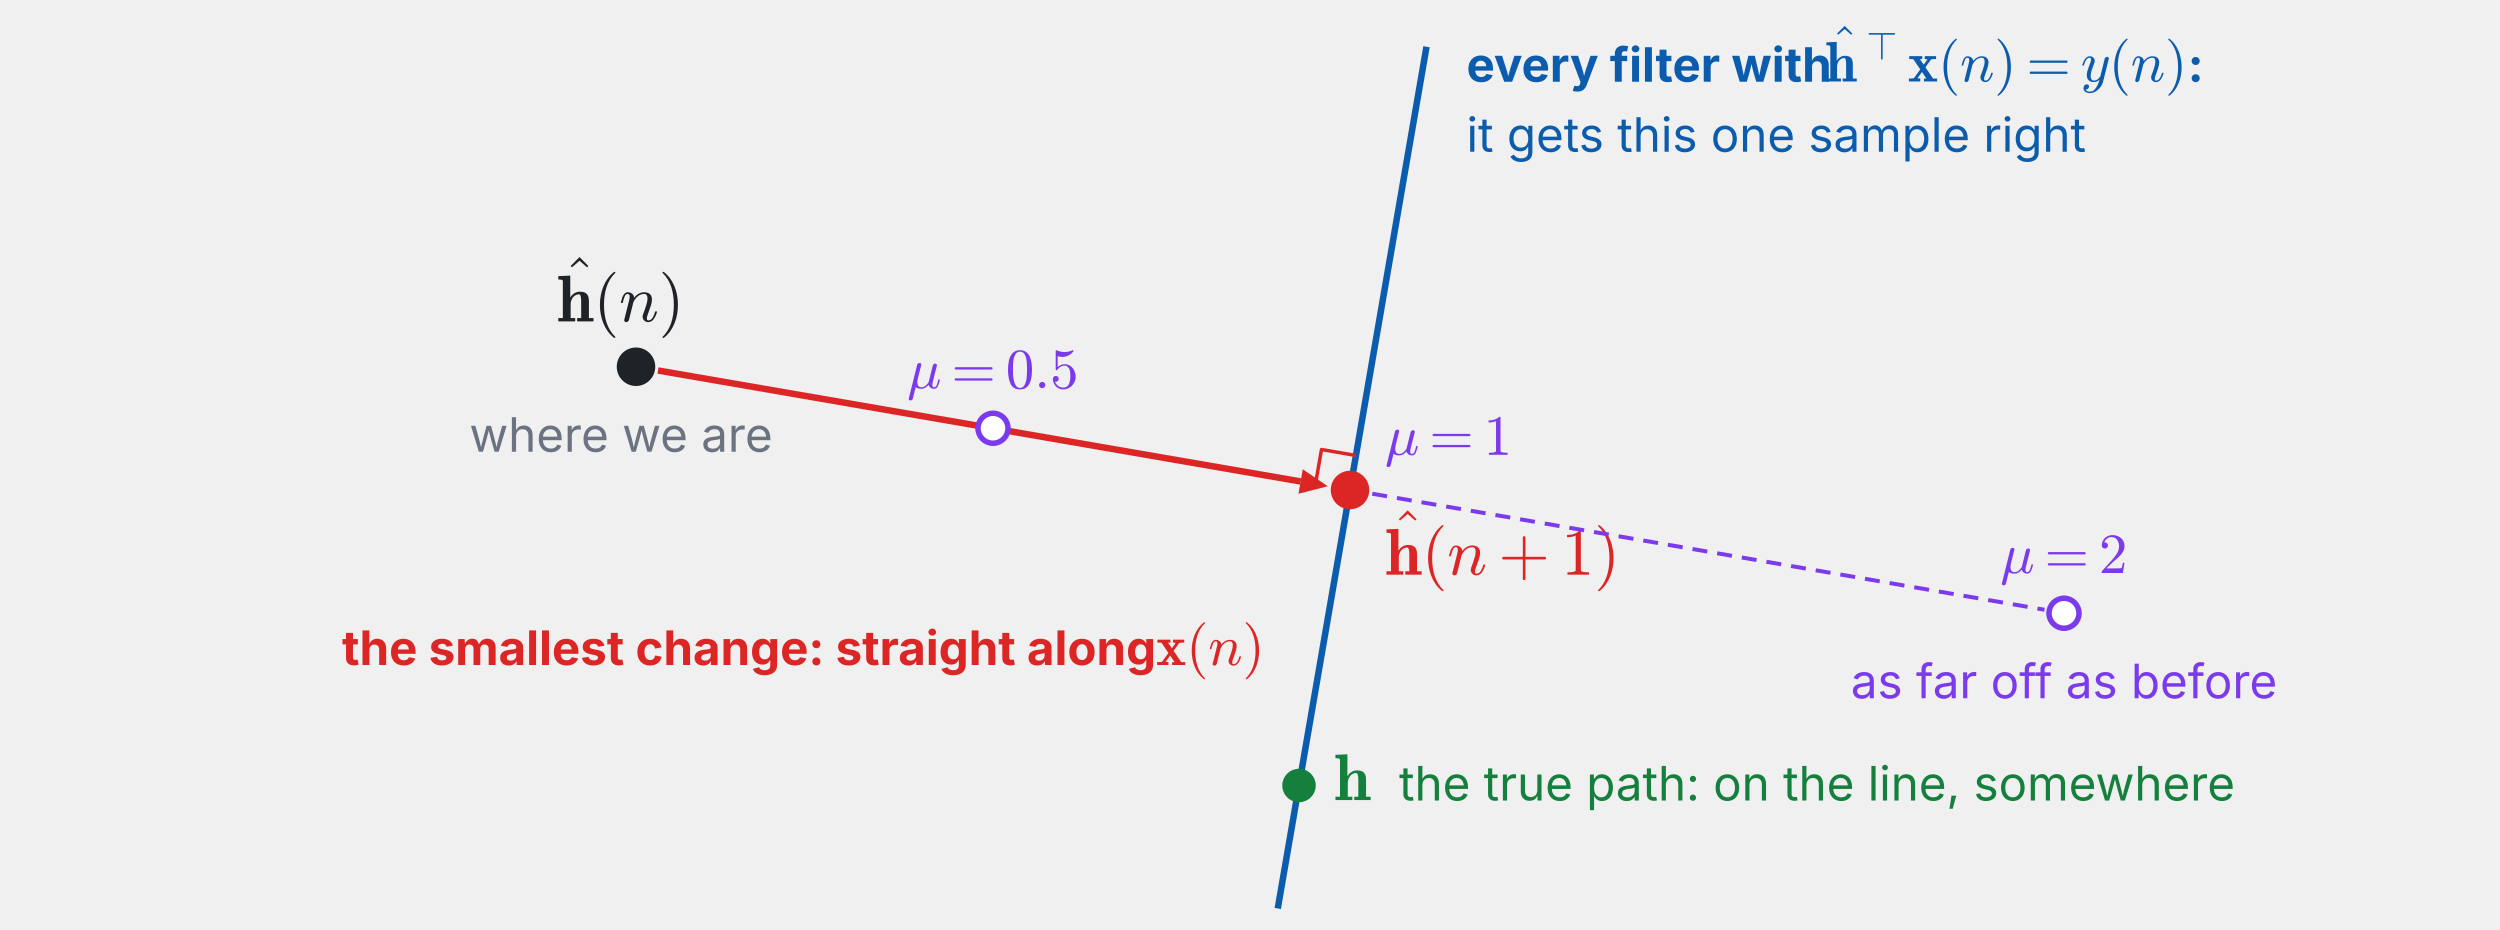
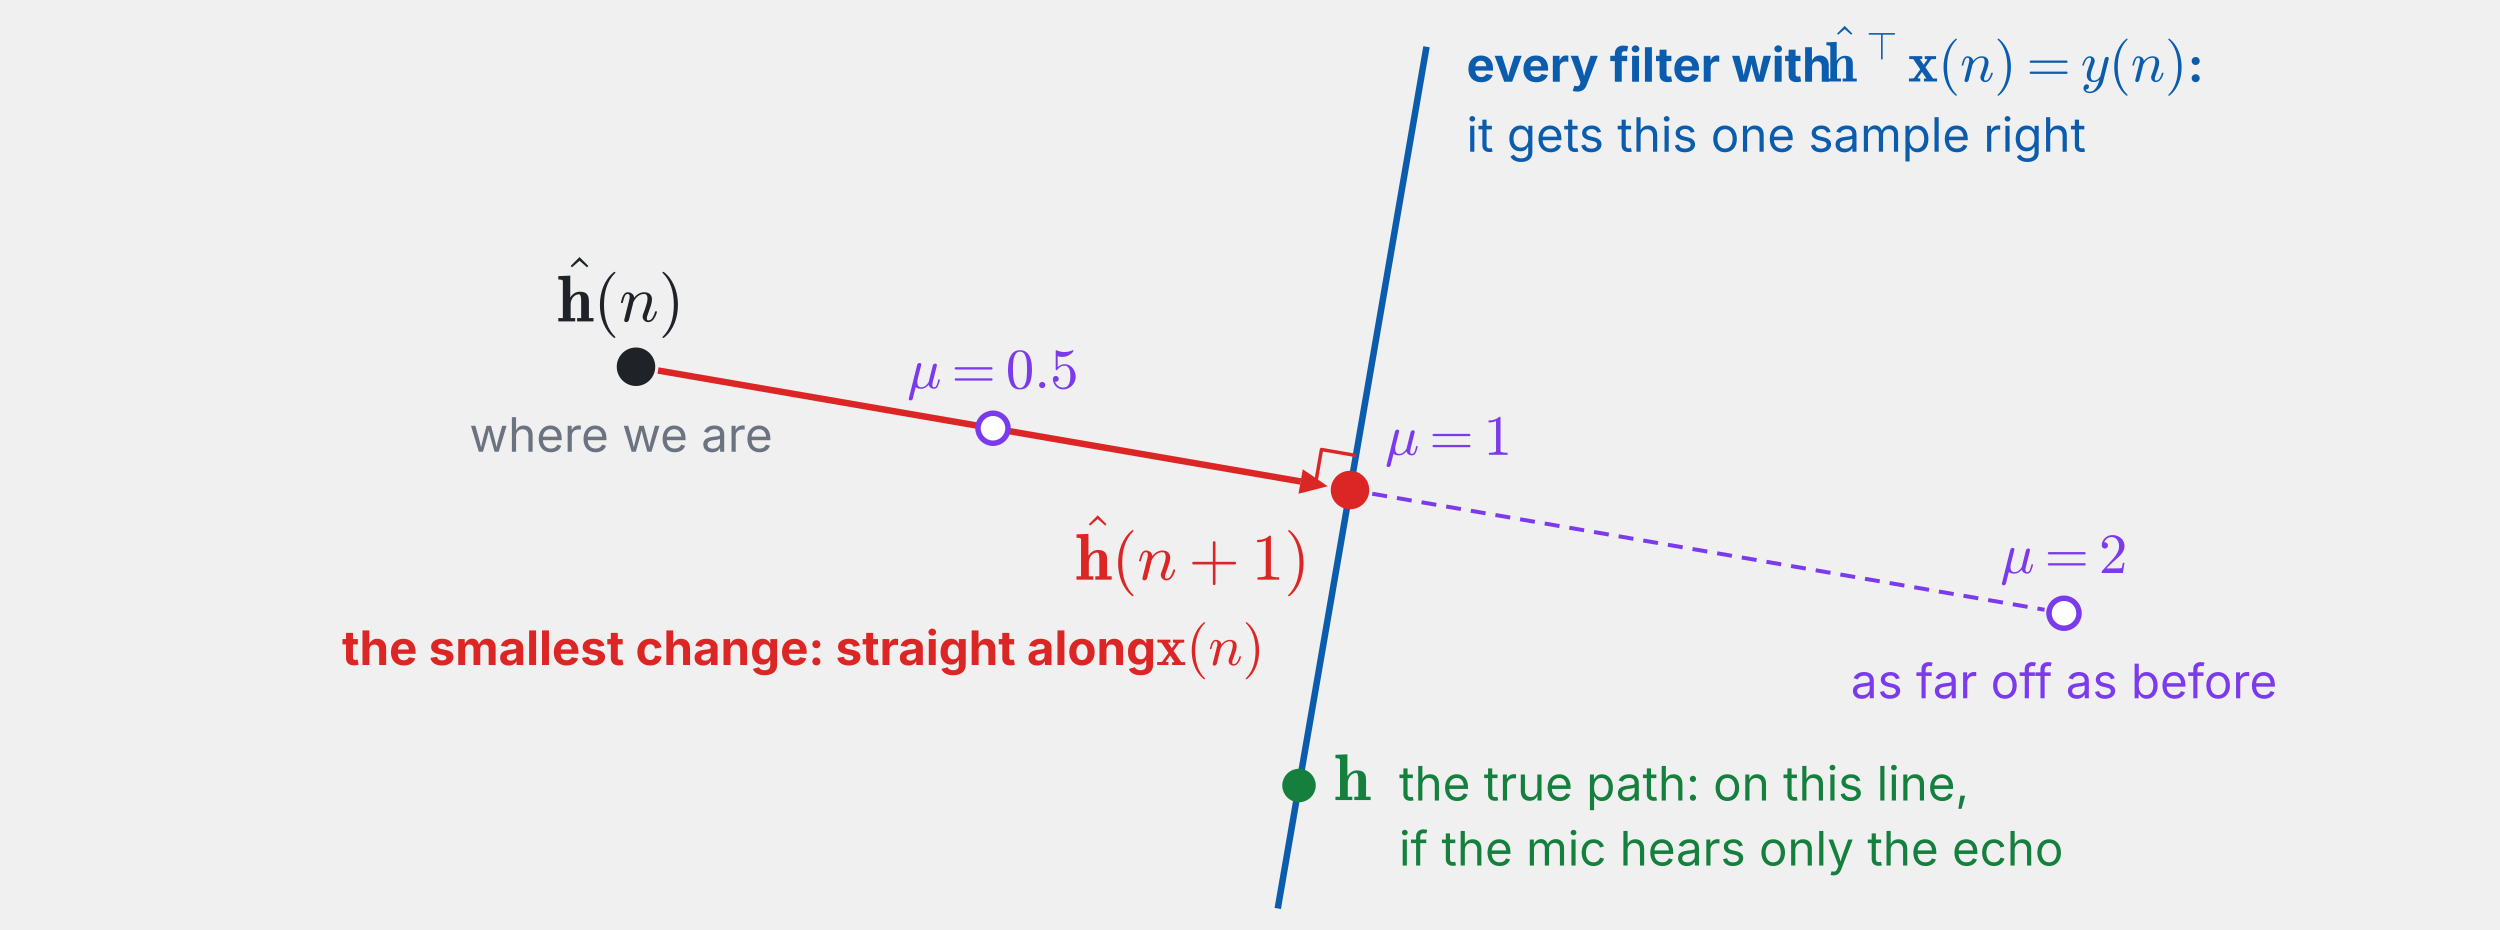
<svg xmlns="http://www.w3.org/2000/svg" xmlns:xlink="http://www.w3.org/1999/xlink" viewBox="0 0 1000 372" width="100%" role="img" font-family="system-ui,-apple-system,Segoe UI,sans-serif">
  <g class="fragment" data-fragment-index="0">
    <line x1="511.1" y1="363.4" x2="570.6" y2="18.7" stroke="#0b5cad" stroke-width="2.6" />
    <text x="586.6" y="32.7" font-size="19" font-weight="700" fill="#0b5cad" text-anchor="start" dominant-baseline="auto" textLength="138.3" lengthAdjust="spacing">every filter with</text>
    <svg x="730.052" y="4.656" width="145.008" height="33.744" viewBox="0 -5.7 145.008 33.744">
      <defs>
        <style type="text/css">*{stroke-linejoin: round; stroke-linecap: butt}</style>
      </defs>
      <g id="w10t17-figure_1">
        <g id="w10t17-patch_1">
          <path d="M 0 28.044  L 145.008 28.044  L 145.008 0  L 0 0  L 0 28.044  z " style="fill: none" />
        </g>
        <g id="w10t17-text_1">
          <g style="fill: #0b5cad" transform="translate(0 22.344) scale(0.228 -0.228)">
            <defs>
              <path id="w10t17-Cmr10-5e" d="M 863 3444  L 738 3578  L 1600 4441  L 2456 3578  L 2328 3444  L 1600 4084  L 863 3444  z " transform="scale(0.015625)" />
              <path id="w10t17-Cmb10-68" d="M 141 0  L 141 325  L 581 325  L 581 3884  Q 581 4003 456 4033  Q 331 4063 141 4063  L 141 4391  L 1300 4441  L 1300 2316  Q 1450 2575 1694 2728  Q 1938 2881 2228 2881  Q 2541 2881 2733 2782  Q 2925 2684 3017 2482  Q 3109 2281 3109 1966  L 3109 325  L 3553 325  L 3553 0  L 1966 0  L 1966 325  L 2356 325  L 2356 1947  L 2356 1966  Q 2356 2625 2150 2625  Q 1969 2625 1817 2545  Q 1666 2466 1558 2327  Q 1450 2188 1394 2020  Q 1338 1853 1338 1672  L 1338 325  L 1778 325  L 1778 0  L 141 0  z " transform="scale(0.015625)" />
              <path id="w10t17-Cmsy10-3e" d="M 2363 122  L 2363 4006  L 481 4006  Q 428 4006 393 4047  Q 359 4088 359 4134  Q 359 4181 393 4222  Q 428 4263 481 4263  L 4506 4263  Q 4553 4263 4587 4222  Q 4622 4181 4622 4134  Q 4622 4088 4587 4047  Q 4553 4006 4506 4006  L 2619 4006  L 2619 122  Q 2619 69 2578 34  Q 2538 0 2491 0  Q 2438 0 2400 34  Q 2363 69 2363 122  z " transform="scale(0.015625)" />
              <path id="w10t17-Cmb10-78" d="M 109 0  L 109 325  Q 628 325 678 384  L 1381 1350  L 588 2516  L 141 2516  L 141 2841  L 1606 2841  L 1606 2516  L 1331 2516  L 1766 1881  L 2181 2463  Q 2181 2491 2072 2503  Q 1963 2516 1888 2516  L 1888 2841  L 3156 2841  L 3156 2516  Q 2638 2516 2584 2456  L 1959 1594  L 2816 325  L 3272 325  L 3272 0  L 1797 0  L 1797 325  L 2075 325  L 1575 1063  L 1081 378  Q 1081 356 1193 340  Q 1306 325 1381 325  L 1381 0  L 109 0  z " transform="scale(0.015625)" />
              <path id="w10t17-Cmr10-28" d="M 1984 -1588  Q 1628 -1306 1370 -942  Q 1113 -578 948 -165  Q 784 247 703 697  Q 622 1147 622 1600  Q 622 2059 703 2509  Q 784 2959 951 3375  Q 1119 3791 1378 4153  Q 1638 4516 1984 4788  Q 1984 4800 2016 4800  L 2075 4800  Q 2094 4800 2109 4783  Q 2125 4766 2125 4744  Q 2125 4716 2113 4703  Q 1800 4397 1592 4047  Q 1384 3697 1257 3301  Q 1131 2906 1075 2482  Q 1019 2059 1019 1600  Q 1019 -434 2106 -1491  Q 2125 -1509 2125 -1544  Q 2125 -1559 2108 -1579  Q 2091 -1600 2075 -1600  L 2016 -1600  Q 1984 -1600 1984 -1588  z " transform="scale(0.015625)" />
              <path id="w10t17-Cmmi10-6e" d="M 494 109  Q 494 147 500 166  L 978 2075  Q 1025 2253 1025 2388  Q 1025 2663 838 2663  Q 638 2663 541 2423  Q 444 2184 353 1819  Q 353 1800 334 1789  Q 316 1778 300 1778  L 225 1778  Q 203 1778 187 1801  Q 172 1825 172 1844  Q 241 2122 305 2315  Q 369 2509 505 2668  Q 641 2828 844 2828  Q 1084 2828 1268 2676  Q 1453 2525 1453 2291  Q 1644 2541 1900 2684  Q 2156 2828 2444 2828  Q 2672 2828 2837 2750  Q 3003 2672 3095 2514  Q 3188 2356 3188 2138  Q 3188 1875 3070 1503  Q 2953 1131 2778 672  Q 2688 463 2688 288  Q 2688 97 2834 97  Q 3084 97 3251 365  Q 3419 634 3488 941  Q 3500 978 3541 978  L 3616 978  Q 3641 978 3658 962  Q 3675 947 3675 922  Q 3675 916 3669 903  Q 3581 541 3364 234  Q 3147 -72 2822 -72  Q 2597 -72 2437 83  Q 2278 238 2278 459  Q 2278 578 2328 709  Q 2409 919 2514 1209  Q 2619 1500 2686 1765  Q 2753 2031 2753 2234  Q 2753 2413 2679 2538  Q 2606 2663 2431 2663  Q 2197 2663 2000 2559  Q 1803 2456 1656 2286  Q 1509 2116 1388 1881  L 953 141  Q 931 53 854 -9  Q 778 -72 684 -72  Q 606 -72 550 -22  Q 494 28 494 109  z " transform="scale(0.015625)" />
              <path id="w10t17-Cmr10-29" d="M 416 -1600  Q 359 -1600 359 -1544  Q 359 -1516 372 -1503  Q 1466 -434 1466 1600  Q 1466 3634 384 4691  Q 359 4706 359 4744  Q 359 4766 376 4783  Q 394 4800 416 4800  L 475 4800  Q 494 4800 506 4788  Q 966 4425 1272 3906  Q 1578 3388 1720 2800  Q 1863 2213 1863 1600  Q 1863 1147 1786 708  Q 1709 269 1542 -157  Q 1375 -584 1119 -945  Q 863 -1306 506 -1588  Q 494 -1600 475 -1600  L 416 -1600  z " transform="scale(0.015625)" />
              <path id="w10t17-Cmr10-3d" d="M 481 850  Q 428 850 393 890  Q 359 931 359 978  Q 359 1031 393 1068  Q 428 1106 481 1106  L 4500 1106  Q 4547 1106 4581 1068  Q 4616 1031 4616 978  Q 4616 931 4581 890  Q 4547 850 4500 850  L 481 850  z M 481 2094  Q 428 2094 393 2131  Q 359 2169 359 2222  Q 359 2269 393 2309  Q 428 2350 481 2350  L 4500 2350  Q 4547 2350 4581 2309  Q 4616 2269 4616 2222  Q 4616 2169 4581 2131  Q 4547 2094 4500 2094  L 481 2094  z " transform="scale(0.015625)" />
              <path id="w10t17-Cmmi10-79" d="M 538 -916  Q 672 -1147 1006 -1147  Q 1309 -1147 1531 -934  Q 1753 -722 1889 -420  Q 2025 -119 2100 197  Q 1816 -72 1484 -72  Q 1231 -72 1053 15  Q 875 103 776 276  Q 678 450 678 697  Q 678 906 734 1126  Q 791 1347 892 1617  Q 994 1888 1069 2088  Q 1153 2322 1153 2472  Q 1153 2663 1013 2663  Q 759 2663 595 2402  Q 431 2141 353 1819  Q 341 1778 300 1778  L 225 1778  Q 172 1778 172 1838  L 172 1856  Q 275 2238 487 2533  Q 700 2828 1025 2828  Q 1253 2828 1411 2678  Q 1569 2528 1569 2297  Q 1569 2178 1516 2047  Q 1488 1969 1388 1706  Q 1288 1444 1234 1272  Q 1181 1100 1147 934  Q 1113 769 1113 603  Q 1113 391 1203 244  Q 1294 97 1491 97  Q 1888 97 2203 581  L 2688 2553  Q 2709 2638 2787 2698  Q 2866 2759 2956 2759  Q 3034 2759 3092 2709  Q 3150 2659 3150 2578  Q 3150 2541 3144 2528  L 2509 -19  Q 2425 -347 2200 -647  Q 1975 -947 1658 -1130  Q 1341 -1313 997 -1313  Q 831 -1313 668 -1248  Q 506 -1184 406 -1056  Q 306 -928 306 -756  Q 306 -581 409 -453  Q 513 -325 684 -325  Q 788 -325 858 -389  Q 928 -453 928 -556  Q 928 -703 818 -812  Q 709 -922 563 -922  Q 556 -919 550 -917  Q 544 -916 538 -916  z " transform="scale(0.015625)" />
            </defs>
            <use xlink:href="#w10t17-Cmr10-5e" transform="translate(9.348145 28.60938)" />
            <use xlink:href="#w10t17-Cmb10-68" transform="translate(0 0.53125)" />
            <use xlink:href="#w10t17-Cmsy10-3e" transform="translate(72.27273 38.79531) scale(0.7)" />
            <use xlink:href="#w10t17-Cmb10-78" transform="translate(145.321 0.53125)" />
            <use xlink:href="#w10t17-Cmr10-28" transform="translate(198.0065 0.53125)" />
            <use xlink:href="#w10t17-Cmmi10-6e" transform="translate(236.8249 0.53125)" />
            <use xlink:href="#w10t17-Cmr10-29" transform="translate(296.8346 0.53125)" />
            <use xlink:href="#w10t17-Cmr10-3d" transform="translate(353.2116 0.53125)" />
            <use xlink:href="#w10t17-Cmmi10-79" transform="translate(448.4557 0.53125)" />
            <use xlink:href="#w10t17-Cmr10-28" transform="translate(497.4792 0.53125)" />
            <use xlink:href="#w10t17-Cmmi10-6e" transform="translate(536.2975 0.53125)" />
            <use xlink:href="#w10t17-Cmr10-29" transform="translate(596.3073 0.53125)" />
          </g>
        </g>
      </g>
    </svg>
    <text x="875.1" y="32.7" font-size="19" font-weight="700" fill="#0b5cad" text-anchor="start" dominant-baseline="auto" textLength="5.8" lengthAdjust="spacing">:</text>
    <text x="586.6" y="60.7" font-size="19" font-weight="400" fill="#0b5cad" text-anchor="start" dominant-baseline="auto">it gets this one sample right</text>
    <circle cx="254.4" cy="146.7" r="7.0" fill="#1f2328" stroke="#1f2328" stroke-width="1.4" />
    <svg x="222.742" y="96.228" width="51.216" height="39.072" viewBox="0 -6.6 51.216 39.072">
      <defs>
        <style type="text/css">*{stroke-linejoin: round; stroke-linecap: butt}</style>
      </defs>
      <g id="w10t18-figure_1">
        <g id="w10t18-patch_1">
          <path d="M 0 32.472  L 51.216 32.472  L 51.216 0  L 0 0  L 0 32.472  z " style="fill: none" />
        </g>
        <g id="w10t18-text_1">
          <g style="fill: #1f2328" transform="translate(0 25.872) scale(0.264 -0.264)">
            <defs>
              <path id="w10t18-Cmr10-5e" d="M 863 3444  L 738 3578  L 1600 4441  L 2456 3578  L 2328 3444  L 1600 4084  L 863 3444  z " transform="scale(0.015625)" />
              <path id="w10t18-Cmb10-68" d="M 141 0  L 141 325  L 581 325  L 581 3884  Q 581 4003 456 4033  Q 331 4063 141 4063  L 141 4391  L 1300 4441  L 1300 2316  Q 1450 2575 1694 2728  Q 1938 2881 2228 2881  Q 2541 2881 2733 2782  Q 2925 2684 3017 2482  Q 3109 2281 3109 1966  L 3109 325  L 3553 325  L 3553 0  L 1966 0  L 1966 325  L 2356 325  L 2356 1947  L 2356 1966  Q 2356 2625 2150 2625  Q 1969 2625 1817 2545  Q 1666 2466 1558 2327  Q 1450 2188 1394 2020  Q 1338 1853 1338 1672  L 1338 325  L 1778 325  L 1778 0  L 141 0  z " transform="scale(0.015625)" />
              <path id="w10t18-Cmr10-28" d="M 1984 -1588  Q 1628 -1306 1370 -942  Q 1113 -578 948 -165  Q 784 247 703 697  Q 622 1147 622 1600  Q 622 2059 703 2509  Q 784 2959 951 3375  Q 1119 3791 1378 4153  Q 1638 4516 1984 4788  Q 1984 4800 2016 4800  L 2075 4800  Q 2094 4800 2109 4783  Q 2125 4766 2125 4744  Q 2125 4716 2113 4703  Q 1800 4397 1592 4047  Q 1384 3697 1257 3301  Q 1131 2906 1075 2482  Q 1019 2059 1019 1600  Q 1019 -434 2106 -1491  Q 2125 -1509 2125 -1544  Q 2125 -1559 2108 -1579  Q 2091 -1600 2075 -1600  L 2016 -1600  Q 1984 -1600 1984 -1588  z " transform="scale(0.015625)" />
              <path id="w10t18-Cmmi10-6e" d="M 494 109  Q 494 147 500 166  L 978 2075  Q 1025 2253 1025 2388  Q 1025 2663 838 2663  Q 638 2663 541 2423  Q 444 2184 353 1819  Q 353 1800 334 1789  Q 316 1778 300 1778  L 225 1778  Q 203 1778 187 1801  Q 172 1825 172 1844  Q 241 2122 305 2315  Q 369 2509 505 2668  Q 641 2828 844 2828  Q 1084 2828 1268 2676  Q 1453 2525 1453 2291  Q 1644 2541 1900 2684  Q 2156 2828 2444 2828  Q 2672 2828 2837 2750  Q 3003 2672 3095 2514  Q 3188 2356 3188 2138  Q 3188 1875 3070 1503  Q 2953 1131 2778 672  Q 2688 463 2688 288  Q 2688 97 2834 97  Q 3084 97 3251 365  Q 3419 634 3488 941  Q 3500 978 3541 978  L 3616 978  Q 3641 978 3658 962  Q 3675 947 3675 922  Q 3675 916 3669 903  Q 3581 541 3364 234  Q 3147 -72 2822 -72  Q 2597 -72 2437 83  Q 2278 238 2278 459  Q 2278 578 2328 709  Q 2409 919 2514 1209  Q 2619 1500 2686 1765  Q 2753 2031 2753 2234  Q 2753 2413 2679 2538  Q 2606 2663 2431 2663  Q 2197 2663 2000 2559  Q 1803 2456 1656 2286  Q 1509 2116 1388 1881  L 953 141  Q 931 53 854 -9  Q 778 -72 684 -72  Q 606 -72 550 -22  Q 494 28 494 109  z " transform="scale(0.015625)" />
              <path id="w10t18-Cmr10-29" d="M 416 -1600  Q 359 -1600 359 -1544  Q 359 -1516 372 -1503  Q 1466 -434 1466 1600  Q 1466 3634 384 4691  Q 359 4706 359 4744  Q 359 4766 376 4783  Q 394 4800 416 4800  L 475 4800  Q 494 4800 506 4788  Q 966 4425 1272 3906  Q 1578 3388 1720 2800  Q 1863 2213 1863 1600  Q 1863 1147 1786 708  Q 1709 269 1542 -157  Q 1375 -584 1119 -945  Q 863 -1306 506 -1588  Q 494 -1600 475 -1600  L 416 -1600  z " transform="scale(0.015625)" />
            </defs>
            <use xlink:href="#w10t18-Cmr10-5e" transform="translate(9.348145 28.60938)" />
            <use xlink:href="#w10t18-Cmb10-68" transform="translate(0 0.53125)" />
            <use xlink:href="#w10t18-Cmr10-28" transform="translate(55.51758 0.53125)" />
            <use xlink:href="#w10t18-Cmmi10-6e" transform="translate(94.33594 0.53125)" />
            <use xlink:href="#w10t18-Cmr10-29" transform="translate(154.3457 0.53125)" />
          </g>
        </g>
      </g>
    </svg>
    <text x="248.4" y="180.7" font-size="19" font-weight="400" fill="#6b7280" text-anchor="middle" dominant-baseline="auto">where we are</text>
    <circle cx="519.6" cy="314.2" r="6.0" fill="#15803d" stroke="#15803d" stroke-width="1.4" />
    <svg x="533.6" y="300.14" width="14.784" height="25.55" viewBox="0 0 14.784 25.55">
      <defs>
        <style type="text/css">*{stroke-linejoin: round; stroke-linecap: butt}</style>
      </defs>
      <g id="w10t19-figure_1">
        <g id="w10t19-patch_1">
          <path d="M 0 25.55  L 14.784 25.55  L 14.784 0  L 0 0  L 0 25.55  z " style="fill: none" />
        </g>
        <g id="w10t19-text_1">
          <g style="fill: #15803d" transform="translate(0 20.05988) scale(0.264 -0.264)">
            <defs>
              <path id="w10t19-Cmb10-68" d="M 141 0  L 141 325  L 581 325  L 581 3884  Q 581 4003 456 4033  Q 331 4063 141 4063  L 141 4391  L 1300 4441  L 1300 2316  Q 1450 2575 1694 2728  Q 1938 2881 2228 2881  Q 2541 2881 2733 2782  Q 2925 2684 3017 2482  Q 3109 2281 3109 1966  L 3109 325  L 3553 325  L 3553 0  L 1966 0  L 1966 325  L 2356 325  L 2356 1947  L 2356 1966  Q 2356 2625 2150 2625  Q 1969 2625 1817 2545  Q 1666 2466 1558 2327  Q 1450 2188 1394 2020  Q 1338 1853 1338 1672  L 1338 325  L 1778 325  L 1778 0  L 141 0  z " transform="scale(0.015625)" />
            </defs>
            <use xlink:href="#w10t19-Cmb10-68" transform="translate(0 0.609375)" />
          </g>
        </g>
      </g>
    </svg>
-     <text x="559.6" y="320.2" font-size="19" font-weight="400" fill="#15803d" text-anchor="start" dominant-baseline="auto">the true path: on the line, somewhere</text>
+     <text x="559.6" y="320.2" font-size="19" font-weight="400" fill="#15803d" text-anchor="start" dominant-baseline="auto">the true path: on this line,</text>
+     <text x="559.6" y="346.2" font-size="19" font-weight="400" fill="#15803d" text-anchor="start" dominant-baseline="auto">if the mic hears only the echo</text>
  </g>
  <g class="fragment" data-fragment-index="1">
    <line x1="263.2" y1="148.2" x2="520.3" y2="192.6" stroke="#dc2626" stroke-width="2.6" />
    <polygon points="531.1,194.5 519.4,197.5 521.1,187.7" fill="#dc2626" />
    <circle cx="540.0" cy="196.0" r="7.0" fill="#dc2626" stroke="#dc2626" stroke-width="1.4" />
-     <svg x="554" y="197.528" width="93.984" height="39.072" viewBox="0 -6.6 93.984 39.072">
+     <svg x="430.016" y="199.528" width="93.984" height="39.072" viewBox="0 -6.6 93.984 39.072">
      <defs>
        <style type="text/css">*{stroke-linejoin: round; stroke-linecap: butt}</style>
      </defs>
      <g id="w10t20-figure_1">
        <g id="w10t20-patch_1">
          <path d="M 0 32.472  L 93.984 32.472  L 93.984 0  L 0 0  L 0 32.472  z " style="fill: none" />
        </g>
        <g id="w10t20-text_1">
          <g style="fill: #dc2626" transform="translate(0 25.872) scale(0.264 -0.264)">
            <defs>
              <path id="w10t20-Cmr10-5e" d="M 863 3444  L 738 3578  L 1600 4441  L 2456 3578  L 2328 3444  L 1600 4084  L 863 3444  z " transform="scale(0.015625)" />
              <path id="w10t20-Cmb10-68" d="M 141 0  L 141 325  L 581 325  L 581 3884  Q 581 4003 456 4033  Q 331 4063 141 4063  L 141 4391  L 1300 4441  L 1300 2316  Q 1450 2575 1694 2728  Q 1938 2881 2228 2881  Q 2541 2881 2733 2782  Q 2925 2684 3017 2482  Q 3109 2281 3109 1966  L 3109 325  L 3553 325  L 3553 0  L 1966 0  L 1966 325  L 2356 325  L 2356 1947  L 2356 1966  Q 2356 2625 2150 2625  Q 1969 2625 1817 2545  Q 1666 2466 1558 2327  Q 1450 2188 1394 2020  Q 1338 1853 1338 1672  L 1338 325  L 1778 325  L 1778 0  L 141 0  z " transform="scale(0.015625)" />
              <path id="w10t20-Cmr10-28" d="M 1984 -1588  Q 1628 -1306 1370 -942  Q 1113 -578 948 -165  Q 784 247 703 697  Q 622 1147 622 1600  Q 622 2059 703 2509  Q 784 2959 951 3375  Q 1119 3791 1378 4153  Q 1638 4516 1984 4788  Q 1984 4800 2016 4800  L 2075 4800  Q 2094 4800 2109 4783  Q 2125 4766 2125 4744  Q 2125 4716 2113 4703  Q 1800 4397 1592 4047  Q 1384 3697 1257 3301  Q 1131 2906 1075 2482  Q 1019 2059 1019 1600  Q 1019 -434 2106 -1491  Q 2125 -1509 2125 -1544  Q 2125 -1559 2108 -1579  Q 2091 -1600 2075 -1600  L 2016 -1600  Q 1984 -1600 1984 -1588  z " transform="scale(0.015625)" />
              <path id="w10t20-Cmmi10-6e" d="M 494 109  Q 494 147 500 166  L 978 2075  Q 1025 2253 1025 2388  Q 1025 2663 838 2663  Q 638 2663 541 2423  Q 444 2184 353 1819  Q 353 1800 334 1789  Q 316 1778 300 1778  L 225 1778  Q 203 1778 187 1801  Q 172 1825 172 1844  Q 241 2122 305 2315  Q 369 2509 505 2668  Q 641 2828 844 2828  Q 1084 2828 1268 2676  Q 1453 2525 1453 2291  Q 1644 2541 1900 2684  Q 2156 2828 2444 2828  Q 2672 2828 2837 2750  Q 3003 2672 3095 2514  Q 3188 2356 3188 2138  Q 3188 1875 3070 1503  Q 2953 1131 2778 672  Q 2688 463 2688 288  Q 2688 97 2834 97  Q 3084 97 3251 365  Q 3419 634 3488 941  Q 3500 978 3541 978  L 3616 978  Q 3641 978 3658 962  Q 3675 947 3675 922  Q 3675 916 3669 903  Q 3581 541 3364 234  Q 3147 -72 2822 -72  Q 2597 -72 2437 83  Q 2278 238 2278 459  Q 2278 578 2328 709  Q 2409 919 2514 1209  Q 2619 1500 2686 1765  Q 2753 2031 2753 2234  Q 2753 2413 2679 2538  Q 2606 2663 2431 2663  Q 2197 2663 2000 2559  Q 1803 2456 1656 2286  Q 1509 2116 1388 1881  L 953 141  Q 931 53 854 -9  Q 778 -72 684 -72  Q 606 -72 550 -22  Q 494 28 494 109  z " transform="scale(0.015625)" />
              <path id="w10t20-Cmr10-2b" d="M 481 1472  Q 428 1472 393 1512  Q 359 1553 359 1600  Q 359 1647 393 1687  Q 428 1728 481 1728  L 2363 1728  L 2363 3616  Q 2363 3666 2400 3698  Q 2438 3731 2491 3731  Q 2538 3731 2578 3698  Q 2619 3666 2619 3616  L 2619 1728  L 4500 1728  Q 4547 1728 4581 1687  Q 4616 1647 4616 1600  Q 4616 1553 4581 1512  Q 4547 1472 4500 1472  L 2619 1472  L 2619 -416  Q 2619 -466 2578 -498  Q 2538 -531 2491 -531  Q 2438 -531 2400 -498  Q 2363 -466 2363 -416  L 2363 1472  L 481 1472  z " transform="scale(0.015625)" />
              <path id="w10t20-Cmr10-31" d="M 594 0  L 594 225  Q 1394 225 1394 428  L 1394 3788  Q 1063 3628 556 3628  L 556 3853  Q 1341 3853 1741 4263  L 1831 4263  Q 1853 4263 1873 4245  Q 1894 4228 1894 4206  L 1894 428  Q 1894 225 2694 225  L 2694 0  L 594 0  z " transform="scale(0.015625)" />
              <path id="w10t20-Cmr10-29" d="M 416 -1600  Q 359 -1600 359 -1544  Q 359 -1516 372 -1503  Q 1466 -434 1466 1600  Q 1466 3634 384 4691  Q 359 4706 359 4744  Q 359 4766 376 4783  Q 394 4800 416 4800  L 475 4800  Q 494 4800 506 4788  Q 966 4425 1272 3906  Q 1578 3388 1720 2800  Q 1863 2213 1863 1600  Q 1863 1147 1786 708  Q 1709 269 1542 -157  Q 1375 -584 1119 -945  Q 863 -1306 506 -1588  Q 494 -1600 475 -1600  L 416 -1600  z " transform="scale(0.015625)" />
            </defs>
            <use xlink:href="#w10t20-Cmr10-5e" transform="translate(9.348145 28.60938)" />
            <use xlink:href="#w10t20-Cmb10-68" transform="translate(0 0.53125)" />
            <use xlink:href="#w10t20-Cmr10-28" transform="translate(55.51758 0.53125)" />
            <use xlink:href="#w10t20-Cmmi10-6e" transform="translate(94.33594 0.53125)" />
            <use xlink:href="#w10t20-Cmr10-2b" transform="translate(171.9043 0.53125)" />
            <use xlink:href="#w10t20-Cmr10-31" transform="translate(267.1484 0.53125)" />
            <use xlink:href="#w10t20-Cmr10-29" transform="translate(317.1484 0.53125)" />
          </g>
        </g>
      </g>
    </svg>
    <text x="136.8" y="266.0" font-size="19" font-weight="700" fill="#dc2626" text-anchor="start" dominant-baseline="auto" textLength="320.5" lengthAdjust="spacing">the smallest change: straight along</text>
    <svg x="462.452" y="248.9" width="43.548" height="22.8" viewBox="0 0 43.548 22.8">
      <defs>
        <style type="text/css">*{stroke-linejoin: round; stroke-linecap: butt}</style>
      </defs>
      <g id="w10t21-figure_1">
        <g id="w10t21-patch_1">
          <path d="M 0 22.8  L 43.548 22.8  L 43.548 0  L 0 0  L 0 22.8  z " style="fill: none" />
        </g>
        <g id="w10t21-text_1">
          <g style="fill: #dc2626" transform="translate(0 17.1) scale(0.228 -0.228)">
            <defs>
              <path id="w10t21-Cmb10-78" d="M 109 0  L 109 325  Q 628 325 678 384  L 1381 1350  L 588 2516  L 141 2516  L 141 2841  L 1606 2841  L 1606 2516  L 1331 2516  L 1766 1881  L 2181 2463  Q 2181 2491 2072 2503  Q 1963 2516 1888 2516  L 1888 2841  L 3156 2841  L 3156 2516  Q 2638 2516 2584 2456  L 1959 1594  L 2816 325  L 3272 325  L 3272 0  L 1797 0  L 1797 325  L 2075 325  L 1575 1063  L 1081 378  Q 1081 356 1193 340  Q 1306 325 1381 325  L 1381 0  L 109 0  z " transform="scale(0.015625)" />
              <path id="w10t21-Cmr10-28" d="M 1984 -1588  Q 1628 -1306 1370 -942  Q 1113 -578 948 -165  Q 784 247 703 697  Q 622 1147 622 1600  Q 622 2059 703 2509  Q 784 2959 951 3375  Q 1119 3791 1378 4153  Q 1638 4516 1984 4788  Q 1984 4800 2016 4800  L 2075 4800  Q 2094 4800 2109 4783  Q 2125 4766 2125 4744  Q 2125 4716 2113 4703  Q 1800 4397 1592 4047  Q 1384 3697 1257 3301  Q 1131 2906 1075 2482  Q 1019 2059 1019 1600  Q 1019 -434 2106 -1491  Q 2125 -1509 2125 -1544  Q 2125 -1559 2108 -1579  Q 2091 -1600 2075 -1600  L 2016 -1600  Q 1984 -1600 1984 -1588  z " transform="scale(0.015625)" />
              <path id="w10t21-Cmmi10-6e" d="M 494 109  Q 494 147 500 166  L 978 2075  Q 1025 2253 1025 2388  Q 1025 2663 838 2663  Q 638 2663 541 2423  Q 444 2184 353 1819  Q 353 1800 334 1789  Q 316 1778 300 1778  L 225 1778  Q 203 1778 187 1801  Q 172 1825 172 1844  Q 241 2122 305 2315  Q 369 2509 505 2668  Q 641 2828 844 2828  Q 1084 2828 1268 2676  Q 1453 2525 1453 2291  Q 1644 2541 1900 2684  Q 2156 2828 2444 2828  Q 2672 2828 2837 2750  Q 3003 2672 3095 2514  Q 3188 2356 3188 2138  Q 3188 1875 3070 1503  Q 2953 1131 2778 672  Q 2688 463 2688 288  Q 2688 97 2834 97  Q 3084 97 3251 365  Q 3419 634 3488 941  Q 3500 978 3541 978  L 3616 978  Q 3641 978 3658 962  Q 3675 947 3675 922  Q 3675 916 3669 903  Q 3581 541 3364 234  Q 3147 -72 2822 -72  Q 2597 -72 2437 83  Q 2278 238 2278 459  Q 2278 578 2328 709  Q 2409 919 2514 1209  Q 2619 1500 2686 1765  Q 2753 2031 2753 2234  Q 2753 2413 2679 2538  Q 2606 2663 2431 2663  Q 2197 2663 2000 2559  Q 1803 2456 1656 2286  Q 1509 2116 1388 1881  L 953 141  Q 931 53 854 -9  Q 778 -72 684 -72  Q 606 -72 550 -22  Q 494 28 494 109  z " transform="scale(0.015625)" />
              <path id="w10t21-Cmr10-29" d="M 416 -1600  Q 359 -1600 359 -1544  Q 359 -1516 372 -1503  Q 1466 -434 1466 1600  Q 1466 3634 384 4691  Q 359 4706 359 4744  Q 359 4766 376 4783  Q 394 4800 416 4800  L 475 4800  Q 494 4800 506 4788  Q 966 4425 1272 3906  Q 1578 3388 1720 2800  Q 1863 2213 1863 1600  Q 1863 1147 1786 708  Q 1709 269 1542 -157  Q 1375 -584 1119 -945  Q 863 -1306 506 -1588  Q 494 -1600 475 -1600  L 416 -1600  z " transform="scale(0.015625)" />
            </defs>
            <use xlink:href="#w10t21-Cmb10-78" />
            <use xlink:href="#w10t21-Cmr10-28" transform="translate(52.68555 0)" />
            <use xlink:href="#w10t21-Cmmi10-6e" transform="translate(91.50391 0)" />
            <use xlink:href="#w10t21-Cmr10-29" transform="translate(151.5137 0)" />
          </g>
        </g>
      </g>
    </svg>
    <polyline points="526.2,193.6 528.6,179.8 542.4,182.2" fill="none" stroke="#dc2626" stroke-width="1.4" />
  </g>
  <g class="fragment" data-fragment-index="2">
    <circle cx="397.2" cy="171.3" r="6.0" fill="#ffffff" stroke="#7c3aed" stroke-width="2.2" />
    <svg x="362.861" y="138.3" width="68.628" height="22.066" viewBox="0 0 68.628 22.066">
      <defs>
        <style type="text/css">*{stroke-linejoin: round; stroke-linecap: butt}</style>
      </defs>
      <g id="w10t22-figure_1">
        <g id="w10t22-patch_1">
          <path d="M 0 22.066  L 68.628 22.066  L 68.628 0  L 0 0  L 0 22.066  z " style="fill: none" />
        </g>
        <g id="w10t22-text_1">
          <g style="fill: #7c3aed" transform="translate(0 17.05013) scale(0.228 -0.228)">
            <defs>
              <path id="w10t22-Cmmi10-b9" d="M 178 -1203  Q 178 -1166 184 -1153  L 1125 2625  Q 1153 2716 1226 2772  Q 1300 2828 1394 2828  Q 1475 2828 1531 2779  Q 1588 2731 1588 2650  Q 1588 2631 1586 2620  Q 1584 2609 1581 2597  L 1203 1100  Q 1141 834 1141 641  Q 1141 403 1253 250  Q 1366 97 1594 97  Q 2059 97 2413 678  Q 2416 684 2417 687  Q 2419 691 2419 697  L 2881 2553  Q 2903 2638 2981 2698  Q 3059 2759 3150 2759  Q 3225 2759 3283 2709  Q 3341 2659 3341 2578  Q 3341 2541 3334 2528  L 2875 684  Q 2828 503 2828 372  Q 2828 97 3016 97  Q 3216 97 3317 344  Q 3419 591 3494 941  Q 3506 978 3547 978  L 3622 978  Q 3647 978 3664 958  Q 3681 938 3681 916  Q 3569 469 3436 198  Q 3303 -72 3003 -72  Q 2791 -72 2627 50  Q 2463 172 2413 378  Q 2253 178 2039 53  Q 1825 -72 1588 -72  Q 1188 -72 959 116  L 634 -1178  Q 616 -1269 541 -1325  Q 466 -1381 372 -1381  Q 294 -1381 236 -1332  Q 178 -1284 178 -1203  z " transform="scale(0.015625)" />
              <path id="w10t22-Cmr10-3d" d="M 481 850  Q 428 850 393 890  Q 359 931 359 978  Q 359 1031 393 1068  Q 428 1106 481 1106  L 4500 1106  Q 4547 1106 4581 1068  Q 4616 1031 4616 978  Q 4616 931 4581 890  Q 4547 850 4500 850  L 481 850  z M 481 2094  Q 428 2094 393 2131  Q 359 2169 359 2222  Q 359 2269 393 2309  Q 428 2350 481 2350  L 4500 2350  Q 4547 2350 4581 2309  Q 4616 2269 4616 2222  Q 4616 2169 4581 2131  Q 4547 2094 4500 2094  L 481 2094  z " transform="scale(0.015625)" />
              <path id="w10t22-Cmr10-30" d="M 1600 -141  Q 816 -141 533 504  Q 250 1150 250 2041  Q 250 2597 351 3087  Q 453 3578 754 3920  Q 1056 4263 1600 4263  Q 2022 4263 2290 4056  Q 2559 3850 2700 3523  Q 2841 3197 2892 2823  Q 2944 2450 2944 2041  Q 2944 1491 2842 1011  Q 2741 531 2444 195  Q 2147 -141 1600 -141  z M 1600 25  Q 1956 25 2131 390  Q 2306 756 2347 1200  Q 2388 1644 2388 2144  Q 2388 2625 2347 3031  Q 2306 3438 2132 3767  Q 1959 4097 1600 4097  Q 1238 4097 1063 3765  Q 888 3434 847 3029  Q 806 2625 806 2144  Q 806 1788 823 1472  Q 841 1156 916 820  Q 991 484 1158 254  Q 1325 25 1600 25  z " transform="scale(0.015625)" />
              <path id="w10t22-Cmmi10-3a" d="M 538 353  Q 538 497 644 600  Q 750 703 891 703  Q 978 703 1062 656  Q 1147 609 1194 525  Q 1241 441 1241 353  Q 1241 213 1137 106  Q 1034 0 891 0  Q 750 0 644 106  Q 538 213 538 353  z " transform="scale(0.015625)" />
              <path id="w10t22-Cmr10-35" d="M 556 728  Q 622 541 758 387  Q 894 234 1080 148  Q 1266 63 1466 63  Q 1928 63 2103 422  Q 2278 781 2278 1294  Q 2278 1516 2270 1667  Q 2263 1819 2228 1959  Q 2169 2184 2020 2353  Q 1872 2522 1656 2522  Q 1441 2522 1286 2456  Q 1131 2391 1034 2303  Q 938 2216 863 2119  Q 788 2022 769 2016  L 697 2016  Q 681 2016 657 2036  Q 634 2056 634 2075  L 634 4213  Q 634 4228 654 4245  Q 675 4263 697 4263  L 716 4263  Q 1147 4056 1631 4056  Q 2106 4056 2547 4263  L 2566 4263  Q 2588 4263 2606 4247  Q 2625 4231 2625 4213  L 2625 4153  Q 2625 4122 2613 4122  Q 2394 3831 2064 3668  Q 1734 3506 1381 3506  Q 1125 3506 856 3578  L 856 2369  Q 1069 2541 1236 2614  Q 1403 2688 1663 2688  Q 2016 2688 2295 2484  Q 2575 2281 2725 1954  Q 2875 1628 2875 1288  Q 2875 903 2686 575  Q 2497 247 2172 53  Q 1847 -141 1466 -141  Q 1150 -141 886 21  Q 622 184 470 459  Q 319 734 319 1044  Q 319 1188 412 1278  Q 506 1369 647 1369  Q 788 1369 883 1276  Q 978 1184 978 1044  Q 978 906 883 811  Q 788 716 647 716  Q 625 716 597 720  Q 569 725 556 728  z " transform="scale(0.015625)" />
            </defs>
            <use xlink:href="#w10t22-Cmmi10-b9" transform="translate(0 0.390625)" />
            <use xlink:href="#w10t22-Cmr10-3d" transform="translate(77.76367 0.390625)" />
            <use xlink:href="#w10t22-Cmr10-30" transform="translate(173.0078 0.390625)" />
            <use xlink:href="#w10t22-Cmmi10-3a" transform="translate(223.0078 0.390625)" />
            <use xlink:href="#w10t22-Cmr10-35" transform="translate(250.6934 0.390625)" />
          </g>
        </g>
      </g>
    </svg>
    <circle cx="825.6" cy="245.3" r="6.0" fill="#ffffff" stroke="#7c3aed" stroke-width="2.2" />
    <svg x="800.114" y="212.25" width="51.072" height="22.066" viewBox="0 0 51.072 22.066">
      <defs>
        <style type="text/css">*{stroke-linejoin: round; stroke-linecap: butt}</style>
      </defs>
      <g id="w10t23-figure_1">
        <g id="w10t23-patch_1">
          <path d="M 0 22.066  L 51.072 22.066  L 51.072 0  L 0 0  L 0 22.066  z " style="fill: none" />
        </g>
        <g id="w10t23-text_1">
          <g style="fill: #7c3aed" transform="translate(0 17.05013) scale(0.228 -0.228)">
            <defs>
              <path id="w10t23-Cmmi10-b9" d="M 178 -1203  Q 178 -1166 184 -1153  L 1125 2625  Q 1153 2716 1226 2772  Q 1300 2828 1394 2828  Q 1475 2828 1531 2779  Q 1588 2731 1588 2650  Q 1588 2631 1586 2620  Q 1584 2609 1581 2597  L 1203 1100  Q 1141 834 1141 641  Q 1141 403 1253 250  Q 1366 97 1594 97  Q 2059 97 2413 678  Q 2416 684 2417 687  Q 2419 691 2419 697  L 2881 2553  Q 2903 2638 2981 2698  Q 3059 2759 3150 2759  Q 3225 2759 3283 2709  Q 3341 2659 3341 2578  Q 3341 2541 3334 2528  L 2875 684  Q 2828 503 2828 372  Q 2828 97 3016 97  Q 3216 97 3317 344  Q 3419 591 3494 941  Q 3506 978 3547 978  L 3622 978  Q 3647 978 3664 958  Q 3681 938 3681 916  Q 3569 469 3436 198  Q 3303 -72 3003 -72  Q 2791 -72 2627 50  Q 2463 172 2413 378  Q 2253 178 2039 53  Q 1825 -72 1588 -72  Q 1188 -72 959 116  L 634 -1178  Q 616 -1269 541 -1325  Q 466 -1381 372 -1381  Q 294 -1381 236 -1332  Q 178 -1284 178 -1203  z " transform="scale(0.015625)" />
              <path id="w10t23-Cmr10-3d" d="M 481 850  Q 428 850 393 890  Q 359 931 359 978  Q 359 1031 393 1068  Q 428 1106 481 1106  L 4500 1106  Q 4547 1106 4581 1068  Q 4616 1031 4616 978  Q 4616 931 4581 890  Q 4547 850 4500 850  L 481 850  z M 481 2094  Q 428 2094 393 2131  Q 359 2169 359 2222  Q 359 2269 393 2309  Q 428 2350 481 2350  L 4500 2350  Q 4547 2350 4581 2309  Q 4616 2269 4616 2222  Q 4616 2169 4581 2131  Q 4547 2094 4500 2094  L 481 2094  z " transform="scale(0.015625)" />
              <path id="w10t23-Cmr10-32" d="M 319 0  L 319 172  Q 319 188 331 206  L 1325 1306  Q 1550 1550 1690 1715  Q 1831 1881 1968 2097  Q 2106 2313 2186 2536  Q 2266 2759 2266 3009  Q 2266 3272 2169 3511  Q 2072 3750 1880 3894  Q 1688 4038 1416 4038  Q 1138 4038 916 3870  Q 694 3703 603 3438  Q 628 3444 672 3444  Q 816 3444 917 3347  Q 1019 3250 1019 3097  Q 1019 2950 917 2848  Q 816 2747 672 2747  Q 522 2747 420 2851  Q 319 2956 319 3097  Q 319 3338 409 3548  Q 500 3759 670 3923  Q 841 4088 1055 4175  Q 1269 4263 1509 4263  Q 1875 4263 2190 4108  Q 2506 3953 2690 3670  Q 2875 3388 2875 3009  Q 2875 2731 2753 2481  Q 2631 2231 2440 2026  Q 2250 1822 1953 1562  Q 1656 1303 1563 1216  L 838 519  L 1453 519  Q 1906 519 2211 526  Q 2516 534 2534 550  Q 2609 631 2688 1141  L 2875 1141  L 2694 0  L 319 0  z " transform="scale(0.015625)" />
            </defs>
            <use xlink:href="#w10t23-Cmmi10-b9" transform="translate(0 0.390625)" />
            <use xlink:href="#w10t23-Cmr10-3d" transform="translate(77.76367 0.390625)" />
            <use xlink:href="#w10t23-Cmr10-32" transform="translate(173.0078 0.390625)" />
          </g>
        </g>
      </g>
    </svg>
    <line x1="548.9" y1="197.5" x2="817.8" y2="243.9" stroke="#7c3aed" stroke-width="1.6" stroke-dasharray="6 4" />
    <svg x="554" y="164.95" width="51.072" height="22.066" viewBox="0 0 51.072 22.066">
      <defs>
        <style type="text/css">*{stroke-linejoin: round; stroke-linecap: butt}</style>
      </defs>
      <g id="w10t24-figure_1">
        <g id="w10t24-patch_1">
          <path d="M 0 22.066  L 51.072 22.066  L 51.072 0  L 0 0  L 0 22.066  z " style="fill: none" />
        </g>
        <g id="w10t24-text_1">
          <g style="fill: #7c3aed" transform="translate(0 17.05013) scale(0.228 -0.228)">
            <defs>
              <path id="w10t24-Cmmi10-b9" d="M 178 -1203  Q 178 -1166 184 -1153  L 1125 2625  Q 1153 2716 1226 2772  Q 1300 2828 1394 2828  Q 1475 2828 1531 2779  Q 1588 2731 1588 2650  Q 1588 2631 1586 2620  Q 1584 2609 1581 2597  L 1203 1100  Q 1141 834 1141 641  Q 1141 403 1253 250  Q 1366 97 1594 97  Q 2059 97 2413 678  Q 2416 684 2417 687  Q 2419 691 2419 697  L 2881 2553  Q 2903 2638 2981 2698  Q 3059 2759 3150 2759  Q 3225 2759 3283 2709  Q 3341 2659 3341 2578  Q 3341 2541 3334 2528  L 2875 684  Q 2828 503 2828 372  Q 2828 97 3016 97  Q 3216 97 3317 344  Q 3419 591 3494 941  Q 3506 978 3547 978  L 3622 978  Q 3647 978 3664 958  Q 3681 938 3681 916  Q 3569 469 3436 198  Q 3303 -72 3003 -72  Q 2791 -72 2627 50  Q 2463 172 2413 378  Q 2253 178 2039 53  Q 1825 -72 1588 -72  Q 1188 -72 959 116  L 634 -1178  Q 616 -1269 541 -1325  Q 466 -1381 372 -1381  Q 294 -1381 236 -1332  Q 178 -1284 178 -1203  z " transform="scale(0.015625)" />
              <path id="w10t24-Cmr10-3d" d="M 481 850  Q 428 850 393 890  Q 359 931 359 978  Q 359 1031 393 1068  Q 428 1106 481 1106  L 4500 1106  Q 4547 1106 4581 1068  Q 4616 1031 4616 978  Q 4616 931 4581 890  Q 4547 850 4500 850  L 481 850  z M 481 2094  Q 428 2094 393 2131  Q 359 2169 359 2222  Q 359 2269 393 2309  Q 428 2350 481 2350  L 4500 2350  Q 4547 2350 4581 2309  Q 4616 2269 4616 2222  Q 4616 2169 4581 2131  Q 4547 2094 4500 2094  L 481 2094  z " transform="scale(0.015625)" />
              <path id="w10t24-Cmr10-31" d="M 594 0  L 594 225  Q 1394 225 1394 428  L 1394 3788  Q 1063 3628 556 3628  L 556 3853  Q 1341 3853 1741 4263  L 1831 4263  Q 1853 4263 1873 4245  Q 1894 4228 1894 4206  L 1894 428  Q 1894 225 2694 225  L 2694 0  L 594 0  z " transform="scale(0.015625)" />
            </defs>
            <use xlink:href="#w10t24-Cmmi10-b9" transform="translate(0 0.390625)" />
            <use xlink:href="#w10t24-Cmr10-3d" transform="translate(77.76367 0.390625)" />
            <use xlink:href="#w10t24-Cmr10-31" transform="translate(173.0078 0.390625)" />
          </g>
        </g>
      </g>
    </svg>
    <text x="825.6" y="279.3" font-size="19" font-weight="400" fill="#7c3aed" text-anchor="middle" dominant-baseline="auto">as far off as before</text>
  </g>
</svg>
